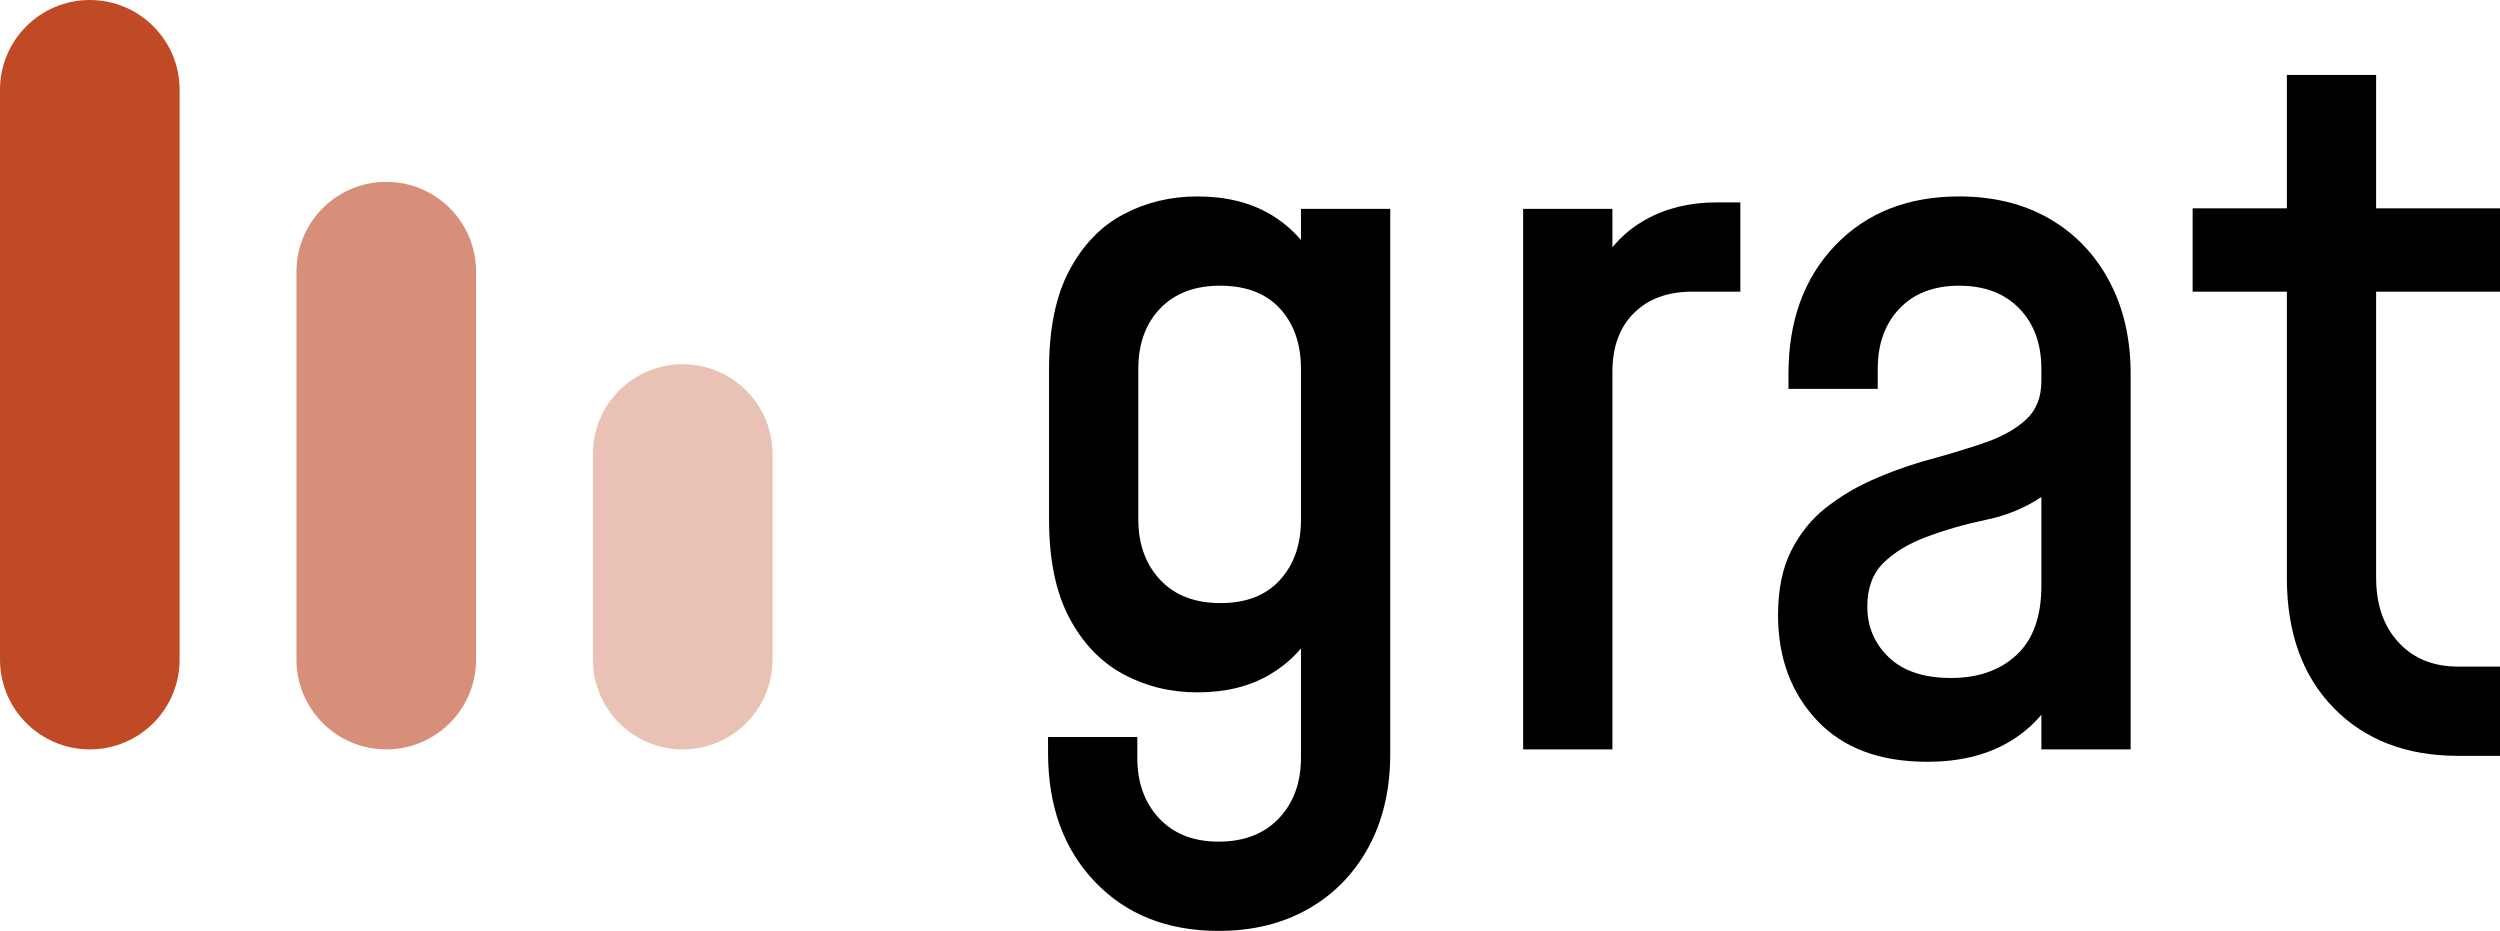
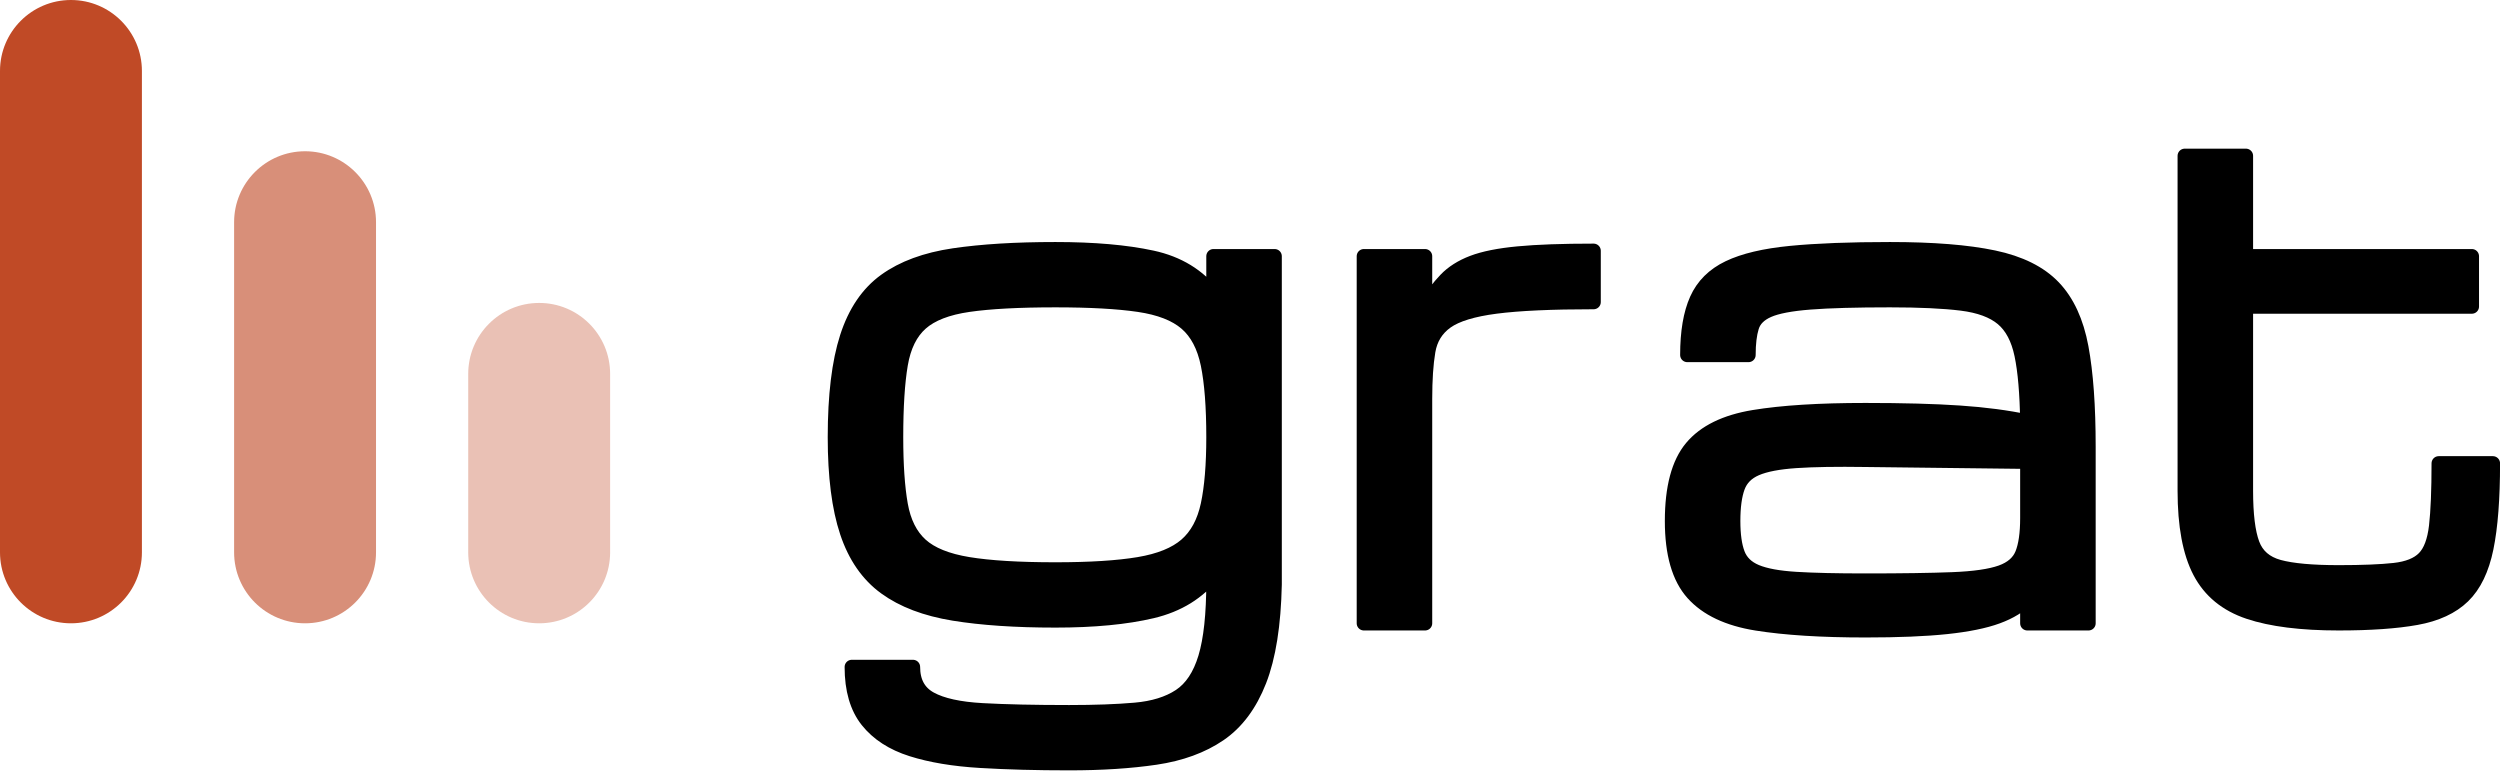
- <svg xmlns="http://www.w3.org/2000/svg" viewBox="0 0 4537 1689" role="img" aria-label="grat">
-   <g transform="translate(0 1360) scale(1 -1)">
-     <rect x="0" y="0" width="326" height="1360" rx="163" fill="#c04a26" />
-     <rect x="538" y="0" width="326" height="1030" rx="163" fill="#c04a26" opacity="0.62" />
-     <rect x="1076" y="0" width="326" height="699" rx="163" fill="#c04a26" opacity="0.34" />
-     <g transform="translate(1821 0) scale(0.9)" fill="currentColor">
-       <path transform="translate(0 0)" d="M434 -366Q279 -366 184.5 -267.0Q90 -168 90 -7V25H270V-17Q270 -92 314.0 -139.0Q358 -186 434 -186Q511 -186 555.5 -139.0Q600 -92 600 -17V290L631 249Q597 186 536.5 150.5Q476 115 391 115Q310 115 242.0 151.5Q174 188 133.0 265.0Q92 342 92 464V767Q92 889 133.0 966.0Q174 1043 242.0 1079.0Q310 1115 391 1115Q476 1115 536.5 1080.0Q597 1045 631 981L600 940V1090H780V-9Q780 -116 736.5 -196.5Q693 -277 615.0 -321.5Q537 -366 434 -366ZM438 295Q515 295 557.5 341.5Q600 388 600 463V767Q600 843 557.5 889.0Q515 935 437 935Q360 935 316.0 889.0Q272 843 272 767V464Q272 389 316.0 342.0Q360 295 438 295Z" />
-       <path transform="translate(914 0)" d="M134 0V1090H314V926L282 964Q318 1033 380.5 1068.0Q443 1103 524 1103H572V923H475Q401 923 357.5 880.0Q314 837 314 761V0Z" />
-       <path transform="translate(1492 0)" d="M371 -25Q227 -25 148.5 58.5Q70 142 70 271Q70 348 96.5 400.5Q123 453 165.5 486.5Q208 520 257 542Q315 568 375.5 584.5Q436 601 487.0 618.5Q538 636 569.5 664.5Q601 693 601 743V767Q601 843 556.5 889.0Q512 935 435 935Q359 935 315.0 889.0Q271 843 271 767V727H91V757Q91 918 185.5 1016.5Q280 1115 435 1115Q539 1115 616.5 1070.5Q694 1026 737.5 945.0Q781 864 781 757V0H601V157L632 117Q597 49 530.5 12.0Q464 -25 371 -25ZM419 144Q501 144 551.0 190.5Q601 237 601 330V509Q552 476 489.5 463.0Q427 450 368 428Q315 408 282.5 376.0Q250 344 250 288Q250 227 293.5 185.5Q337 144 419 144Z" />
-       <path transform="translate(2391 0)" d="M542 -13Q386 -13 291.5 83.5Q197 180 197 346V923H7V1091H197V1360H377V1091H627V923H377V346Q377 265 422.0 216.0Q467 167 542 167H627V-13Z" />
+ <svg xmlns="http://www.w3.org/2000/svg" viewBox="0 0 5884 1813" role="img" aria-label="grat">
+   <g transform="translate(0 1467) scale(1 -1)">
+     <rect x="0" y="0" width="334" height="1467" rx="167" fill="#c04a26" />
+     <rect x="551" y="0" width="334" height="1111" rx="167" fill="#c04a26" opacity="0.62" />
+     <rect x="1102" y="0" width="334" height="754" rx="167" fill="#c04a26" opacity="0.34" />
+     <g transform="translate(1890 0) scale(0.75)" fill="currentColor" stroke="currentColor" stroke-width="45" stroke-linejoin="round" stroke-linecap="round">
+       <path transform="translate(0 0)" d="M835 -439Q682 -439 556.5 -431.5Q431 -424 341.0 -395.5Q251 -367 202.0 -305.5Q153 -244 153 -137H345Q345 -207 399.5 -237.0Q454 -267 563.0 -273.0Q672 -279 835 -279Q956 -279 1042.0 -271.5Q1128 -264 1182.5 -228.0Q1237 -192 1262.5 -107.5Q1288 -23 1288 130V157Q1218 67 1095.5 38.0Q973 9 792 9Q605 9 473.0 30.5Q341 52 258.5 112.0Q176 172 138.0 286.0Q100 400 100 584Q100 780 138.0 898.0Q176 1016 258.5 1075.5Q341 1135 473.0 1154.5Q605 1174 792 1174Q973 1174 1095.5 1147.5Q1218 1121 1288 1030V1152H1480V122Q1476 -68 1432.0 -180.5Q1388 -293 1306.5 -348.5Q1225 -404 1106.5 -421.5Q988 -439 835 -439ZM1288 584Q1288 727 1270.5 812.5Q1253 898 1202.5 941.5Q1152 985 1053.5 999.5Q955 1014 792 1014Q620 1014 519.5 999.5Q419 985 370.0 941.5Q321 898 306.5 812.5Q292 727 292 584Q292 454 306.5 372.0Q321 290 369.5 246.0Q418 202 519.0 185.5Q620 169 792 169Q955 169 1053.5 185.5Q1152 202 1202.5 246.0Q1253 290 1270.5 372.0Q1288 454 1288 584Z" />
+       <path transform="translate(1612 0)" d="M148 0V1152H340V993Q372 1044 404.5 1078.0Q437 1112 489.5 1132.0Q542 1152 632.0 1160.5Q722 1169 869 1169V1008Q671 1008 562.5 994.0Q454 980 407.0 946.5Q360 913 350.0 854.0Q340 795 340 704V0Z" />
+       <path transform="translate(2598 0)" d="M736 -22Q529 -22 394.5 -0.5Q260 21 194.5 94.0Q129 167 129 321Q129 478 190.5 551.5Q252 625 385.5 647.0Q519 669 736 669Q912 669 1031.0 661.0Q1150 653 1244 633Q1242 766 1226.0 842.5Q1210 919 1166.0 956.0Q1122 993 1037.5 1003.5Q953 1014 813 1014Q653 1014 562.5 1007.0Q472 1000 431.0 982.0Q390 964 379.5 930.0Q369 896 369 842H177Q177 950 206.5 1016.0Q236 1082 307.0 1116.0Q378 1150 501.5 1162.0Q625 1174 813 1174Q1015 1174 1138.5 1148.0Q1262 1122 1326.5 1054.5Q1391 987 1413.5 866.0Q1436 745 1436 554V0H1244V79Q1210 43 1150.0 21.0Q1090 -1 990.5 -11.5Q891 -22 736 -22ZM736 134Q907 134 1009.0 138.0Q1111 142 1161.5 160.0Q1212 178 1228.0 218.0Q1244 258 1244 330V507L736 513Q601 515 518.5 509.5Q436 504 393.0 485.5Q350 467 335.5 427.5Q321 388 321 321Q321 256 335.5 218.0Q350 180 393.0 162.0Q436 144 518.5 139.0Q601 134 736 134Z" />
+       <path transform="translate(4158 0)" d="M661 0Q485 0 379.0 35.5Q273 71 225.5 161.5Q178 252 178 416V1467H370V1152H1079V994H370V416Q370 304 390.5 249.0Q411 194 473.5 177.0Q536 160 661 160Q772 160 835.5 167.0Q899 174 929.0 204.5Q959 235 967.0 305.0Q975 375 975 502H1145Q1145 336 1124.5 236.0Q1104 136 1051.5 85.0Q999 34 904.5 17.0Q810 0 661 0Z" />
    </g>
  </g>
</svg>
